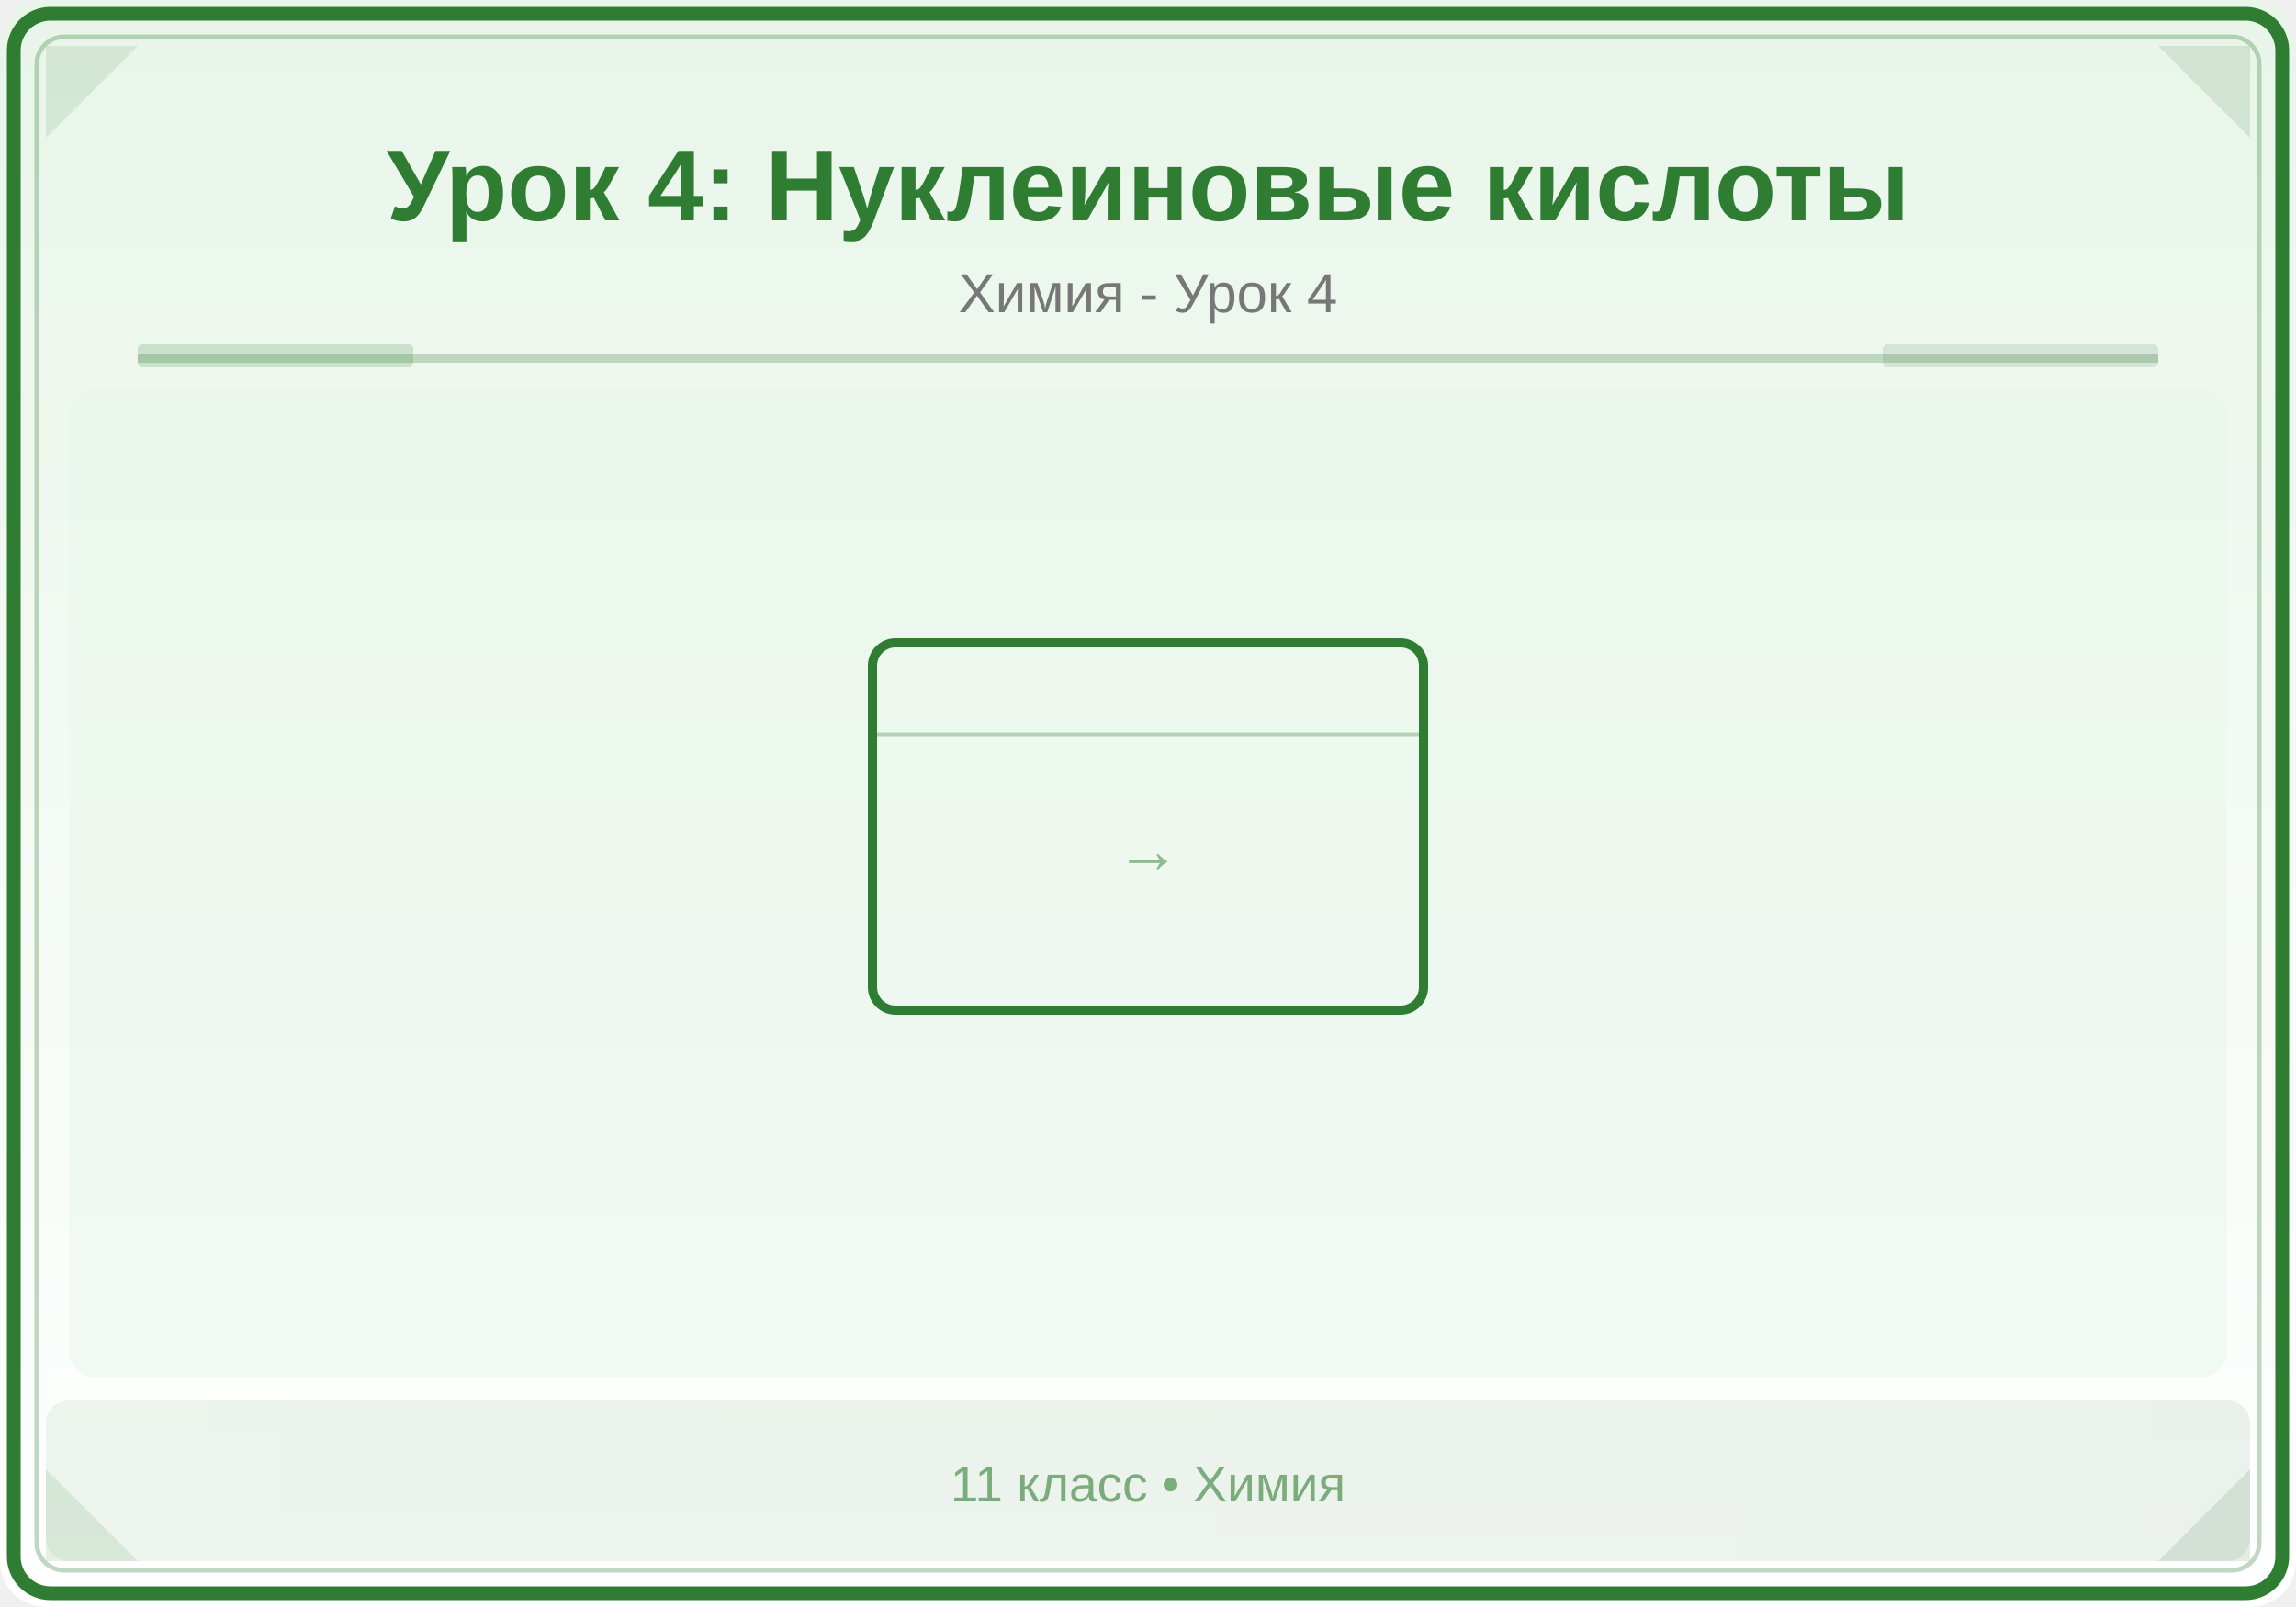
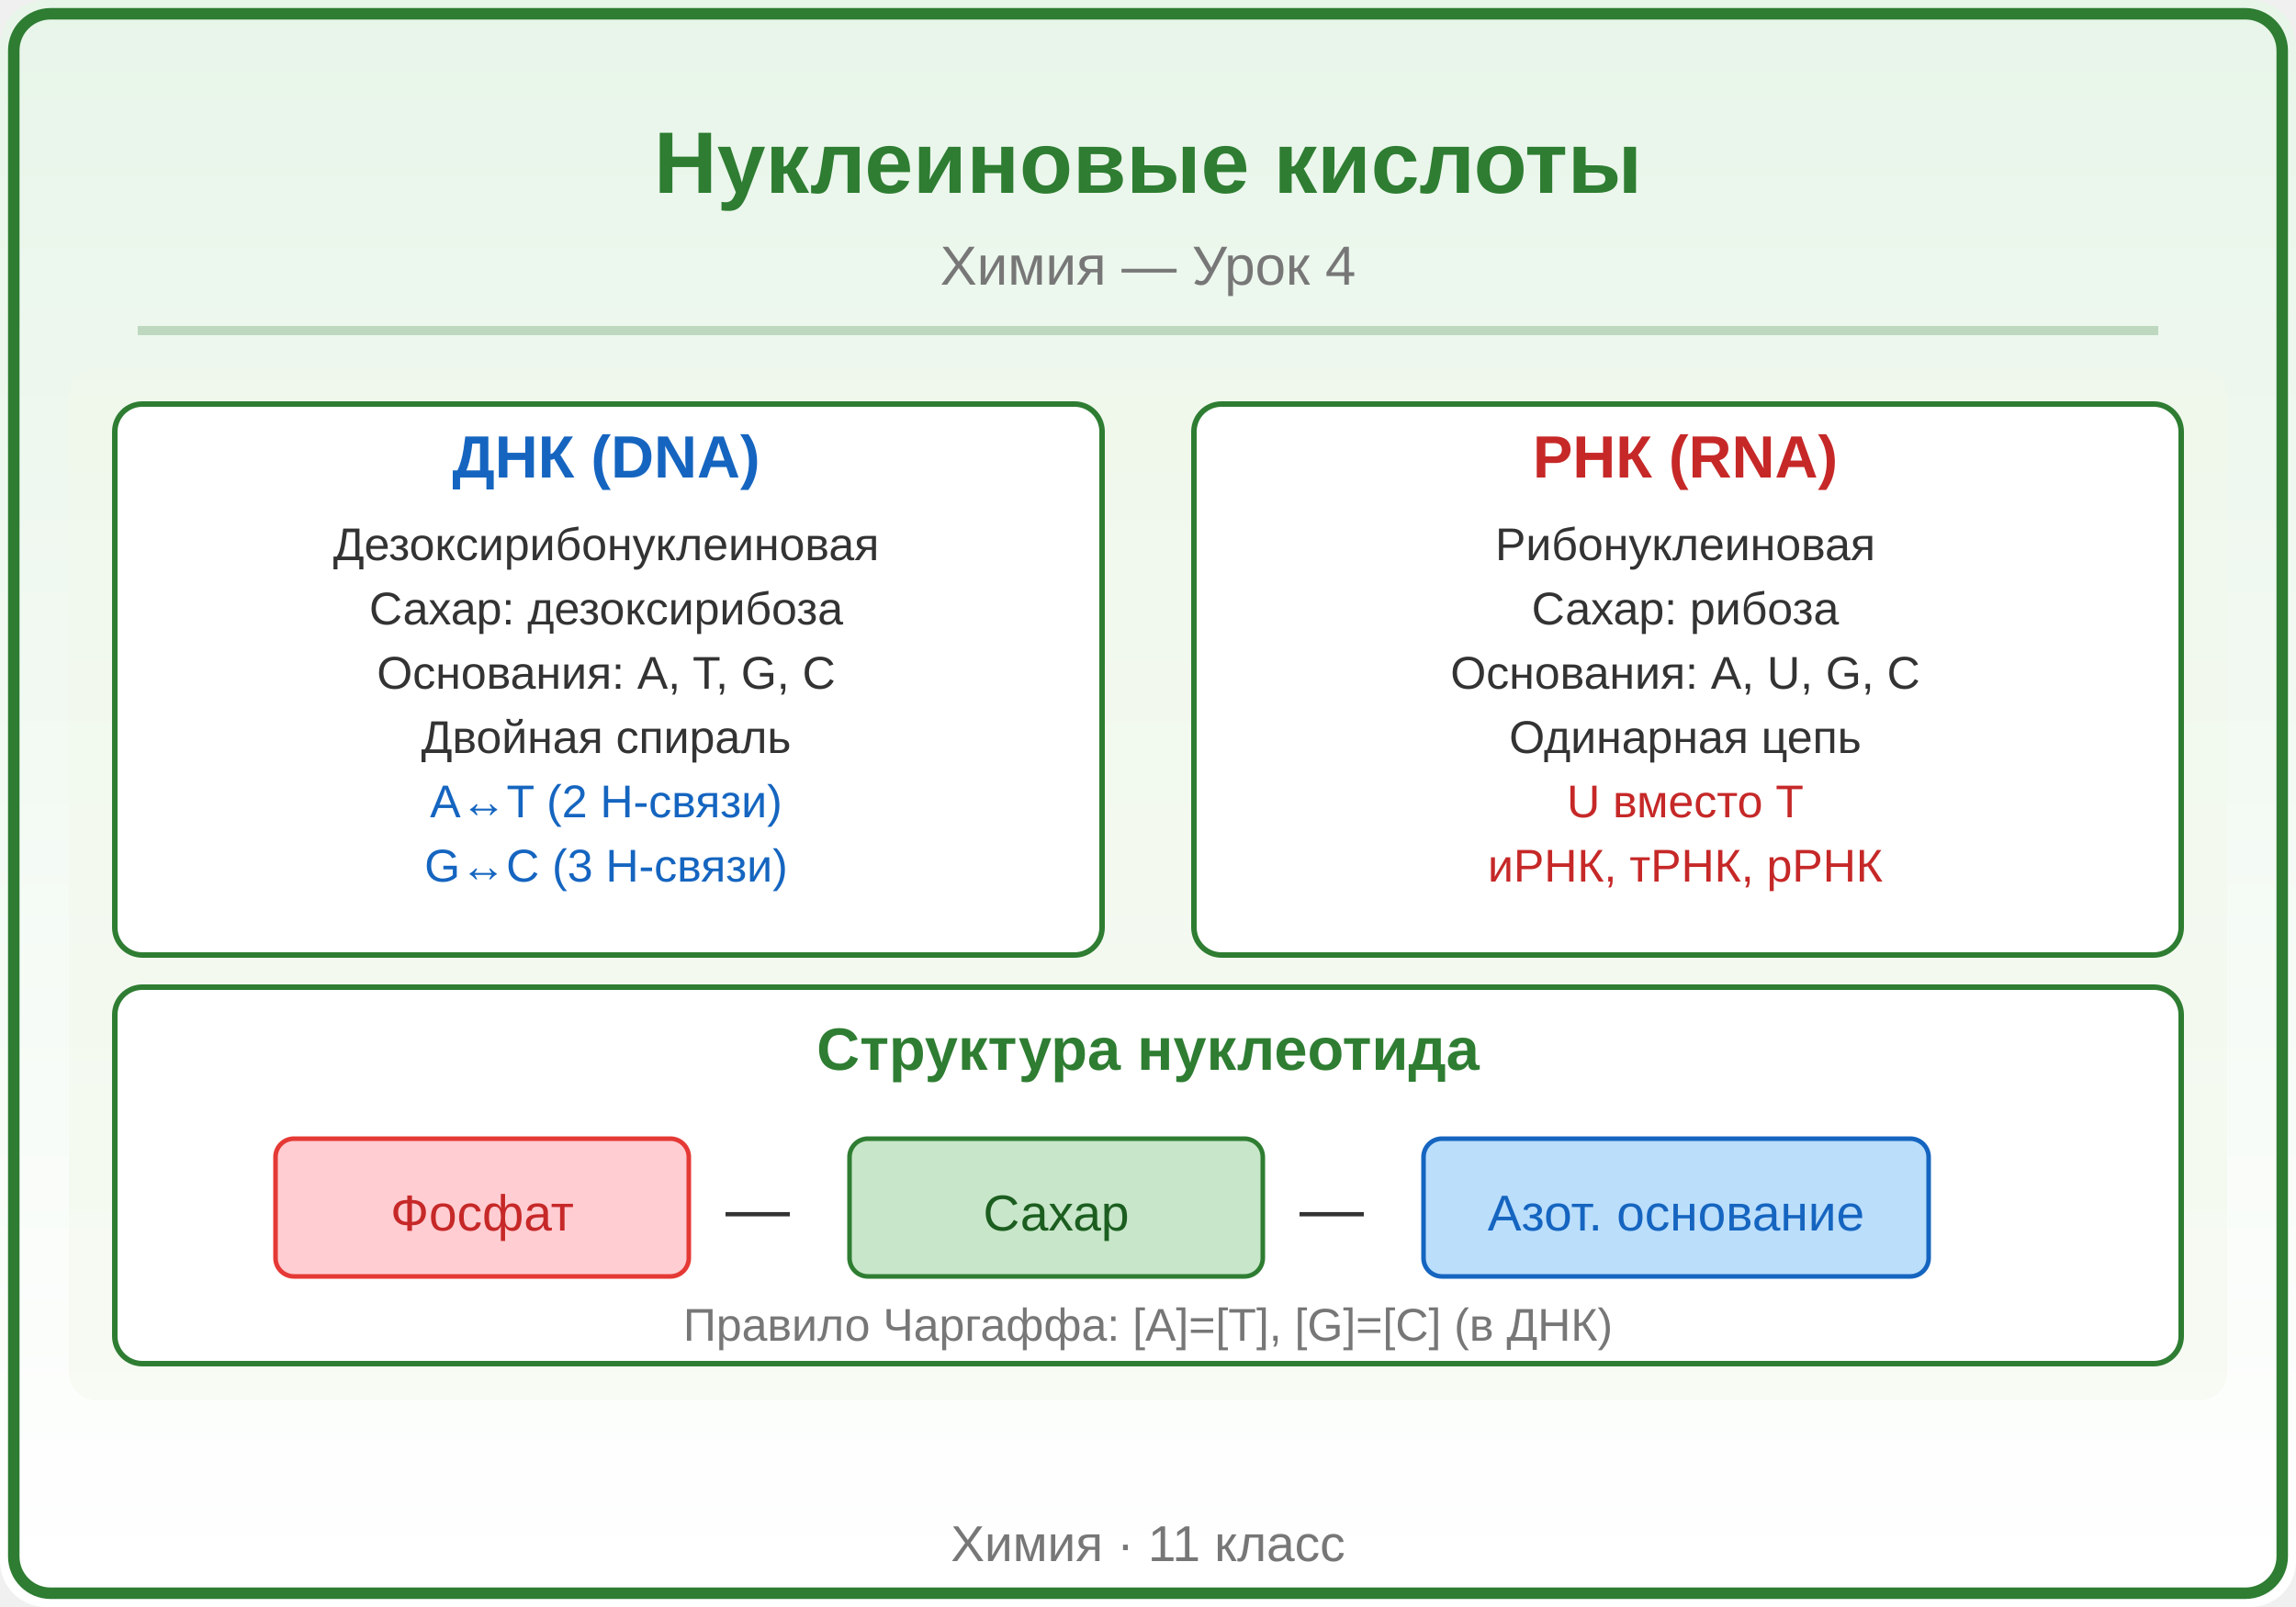
<svg xmlns="http://www.w3.org/2000/svg" viewBox="0 0 500 350">
  <defs>
    <linearGradient id="bg" x1="0" y1="0" x2="0" y2="1">
      <stop offset="0%" stop-color="#E8F5E9" />
      <stop offset="100%" stop-color="#FFFFFF" />
    </linearGradient>
    <linearGradient id="panel" x1="0" y1="0" x2="1" y2="0">
-       <stop offset="0%" stop-color="#2E7D32" />
-       <stop offset="100%" stop-color="#1B5E20" />
+       <stop offset="0%" stop-color="#43A047" />
+       <stop offset="100%" stop-color="#2E7D32" />
    </linearGradient>
  </defs>
  <rect width="500" height="350" fill="url(#bg)" rx="10" />
-   <rect x="3" y="3" width="494" height="344" rx="8" fill="none" stroke="#2E7D32" stroke-width="3" />
-   <rect x="8" y="8" width="484" height="334" rx="6" fill="none" stroke="#2E7D32" stroke-width="1" opacity="0.3" />
-   <polygon points="10,10 30,10 10,30" fill="#2E7D32" opacity="0.12" />
-   <polygon points="490,10 470,10 490,30" fill="#1B5E20" opacity="0.12" />
-   <polygon points="10,340 30,340 10,320" fill="#2E7D32" opacity="0.12" />
-   <polygon points="490,340 470,340 490,320" fill="#1B5E20" opacity="0.12" />
-   <text x="250" y="48" font-family="Arial,sans-serif" font-size="22" font-weight="bold" fill="#2E7D32" text-anchor="middle">Урок 4: Нуклеиновые кислоты</text>
-   <text x="250" y="68" font-family="Arial,sans-serif" font-size="12" fill="#777" text-anchor="middle">Химия - Урок 4</text>
-   <line x1="30" y1="78" x2="470" y2="78" stroke="#2E7D32" stroke-width="2" opacity="0.25" />
-   <rect x="30" y="75" width="60" height="5" fill="#2E7D32" opacity="0.18" rx="1" />
-   <rect x="410" y="75" width="60" height="5" fill="#1B5E20" opacity="0.12" rx="1" />
-   <clipPath id="ill">
-     <rect x="15" y="85" width="470" height="215" rx="6" />
-   </clipPath>
+   <rect x="3" y="3" width="494" height="344" rx="8" fill="none" stroke="#2E7D32" stroke-width="2.5" />
+   <text x="250" y="42" font-family="Arial,sans-serif" font-size="19" font-weight="bold" fill="#2E7D32" text-anchor="middle">Нуклеиновые кислоты</text>
+   <text x="250" y="62" font-family="Arial,sans-serif" font-size="12" fill="#777777" text-anchor="middle">Химия — Урок 4</text>
+   <line x1="30" y1="72" x2="470" y2="72" stroke="#2E7D32" stroke-width="2" opacity="0.25" />
+   <defs>
+     <clipPath id="ill">
+       <rect x="15" y="80" width="470" height="225" rx="6" />
+     </clipPath>
+   </defs>
  <g clip-path="url(#ill)">
-     <rect x="15" y="85" width="470" height="215" fill="#E8F5E9" opacity="0.5" />
-     <rect x="190" y="140" width="120" height="80" fill="none" stroke="#2E7D32" stroke-width="2" rx="5" />
-     <line x1="190" y1="160" x2="310" y2="160" stroke="#2E7D32" stroke-width="1" opacity="0.3" />
-     <text x="250" y="190" font-family="Arial,sans-serif" font-size="14" fill="#2E7D32" text-anchor="middle" opacity="0.5">→</text>
+     <rect x="15" y="80" width="470" height="225" fill="#F1F8E9" rx="6" opacity="0.5" />
+     <rect x="25" y="88" width="215" height="120" fill="#FFFFFF" rx="6" stroke="#2E7D32" stroke-width="1.2" />
+     <text x="132" y="104" font-family="Arial,sans-serif" font-size="13" fill="#1565C0" text-anchor="middle" font-weight="bold">ДНК (DNA)</text>
+     <text x="132" y="122" font-family="Arial,sans-serif" font-size="10" fill="#333333" text-anchor="middle" font-weight="normal">Дезоксирибонуклеиновая</text>
+     <text x="132" y="136" font-family="Arial,sans-serif" font-size="10" fill="#333333" text-anchor="middle" font-weight="normal">Сахар: дезоксирибоза</text>
+     <text x="132" y="150" font-family="Arial,sans-serif" font-size="10" fill="#333333" text-anchor="middle" font-weight="normal">Основания: A, T, G, C</text>
+     <text x="132" y="164" font-family="Arial,sans-serif" font-size="10" fill="#333333" text-anchor="middle" font-weight="normal">Двойная спираль</text>
+     <text x="132" y="178" font-family="Arial,sans-serif" font-size="10" fill="#1565C0" text-anchor="middle" font-weight="normal">A↔T (2 H-связи)</text>
+     <text x="132" y="192" font-family="Arial,sans-serif" font-size="10" fill="#1565C0" text-anchor="middle" font-weight="normal">G↔C (3 H-связи)</text>
+     <rect x="260" y="88" width="215" height="120" fill="#FFFFFF" rx="6" stroke="#2E7D32" stroke-width="1.2" />
+     <text x="367" y="104" font-family="Arial,sans-serif" font-size="13" fill="#C62828" text-anchor="middle" font-weight="bold">РНК (RNA)</text>
+     <text x="367" y="122" font-family="Arial,sans-serif" font-size="10" fill="#333333" text-anchor="middle" font-weight="normal">Рибонуклеиновая</text>
+     <text x="367" y="136" font-family="Arial,sans-serif" font-size="10" fill="#333333" text-anchor="middle" font-weight="normal">Сахар: рибоза</text>
+     <text x="367" y="150" font-family="Arial,sans-serif" font-size="10" fill="#333333" text-anchor="middle" font-weight="normal">Основания: A, U, G, C</text>
+     <text x="367" y="164" font-family="Arial,sans-serif" font-size="10" fill="#333333" text-anchor="middle" font-weight="normal">Одинарная цепь</text>
+     <text x="367" y="178" font-family="Arial,sans-serif" font-size="10" fill="#C62828" text-anchor="middle" font-weight="normal">U вместо T</text>
+     <text x="367" y="192" font-family="Arial,sans-serif" font-size="10" fill="#C62828" text-anchor="middle" font-weight="normal">иРНК, тРНК, рРНК</text>
+     <rect x="25" y="215" width="450" height="82" fill="#FFFFFF" rx="6" stroke="#2E7D32" stroke-width="1.2" />
+     <text x="250" y="233" font-family="Arial,sans-serif" font-size="13" fill="#2E7D32" text-anchor="middle" font-weight="bold">Структура нуклеотида</text>
+     <rect x="60" y="248" width="90" height="30" fill="#FFCDD2" rx="4" stroke="#E53935" stroke-width="1" />
+     <text x="105" y="268" font-family="Arial,sans-serif" font-size="11" fill="#C62828" text-anchor="middle" font-weight="normal">Фосфат</text>
+     <text x="165" y="268" font-family="Arial,sans-serif" font-size="14" fill="#333333" text-anchor="middle" font-weight="normal">—</text>
+     <rect x="185" y="248" width="90" height="30" fill="#C8E6C9" rx="4" stroke="#2E7D32" stroke-width="1" />
+     <text x="230" y="268" font-family="Arial,sans-serif" font-size="11" fill="#1B5E20" text-anchor="middle" font-weight="normal">Сахар</text>
+     <text x="290" y="268" font-family="Arial,sans-serif" font-size="14" fill="#333333" text-anchor="middle" font-weight="normal">—</text>
+     <rect x="310" y="248" width="110" height="30" fill="#BBDEFB" rx="4" stroke="#1565C0" stroke-width="1" />
+     <text x="365" y="268" font-family="Arial,sans-serif" font-size="11" fill="#1565C0" text-anchor="middle" font-weight="normal">Азот. основание</text>
+     <text x="250" y="292" font-family="Arial,sans-serif" font-size="10" fill="#777777" text-anchor="middle" font-weight="normal">Правило Чаргаффа: [A]=[T], [G]=[C] (в ДНК)</text>
  </g>
-   <rect x="10" y="305" width="480" height="35" fill="url(#panel)" opacity="0.08" rx="5" />
-   <text x="250" y="327" font-family="Arial,sans-serif" font-size="11" fill="#2E7D32" text-anchor="middle" opacity="0.6">11 класс • Химия</text>
+   <text x="250" y="340" font-family="Arial,sans-serif" font-size="11" fill="#777777" text-anchor="middle">Химия · 11 класс</text>
</svg>
